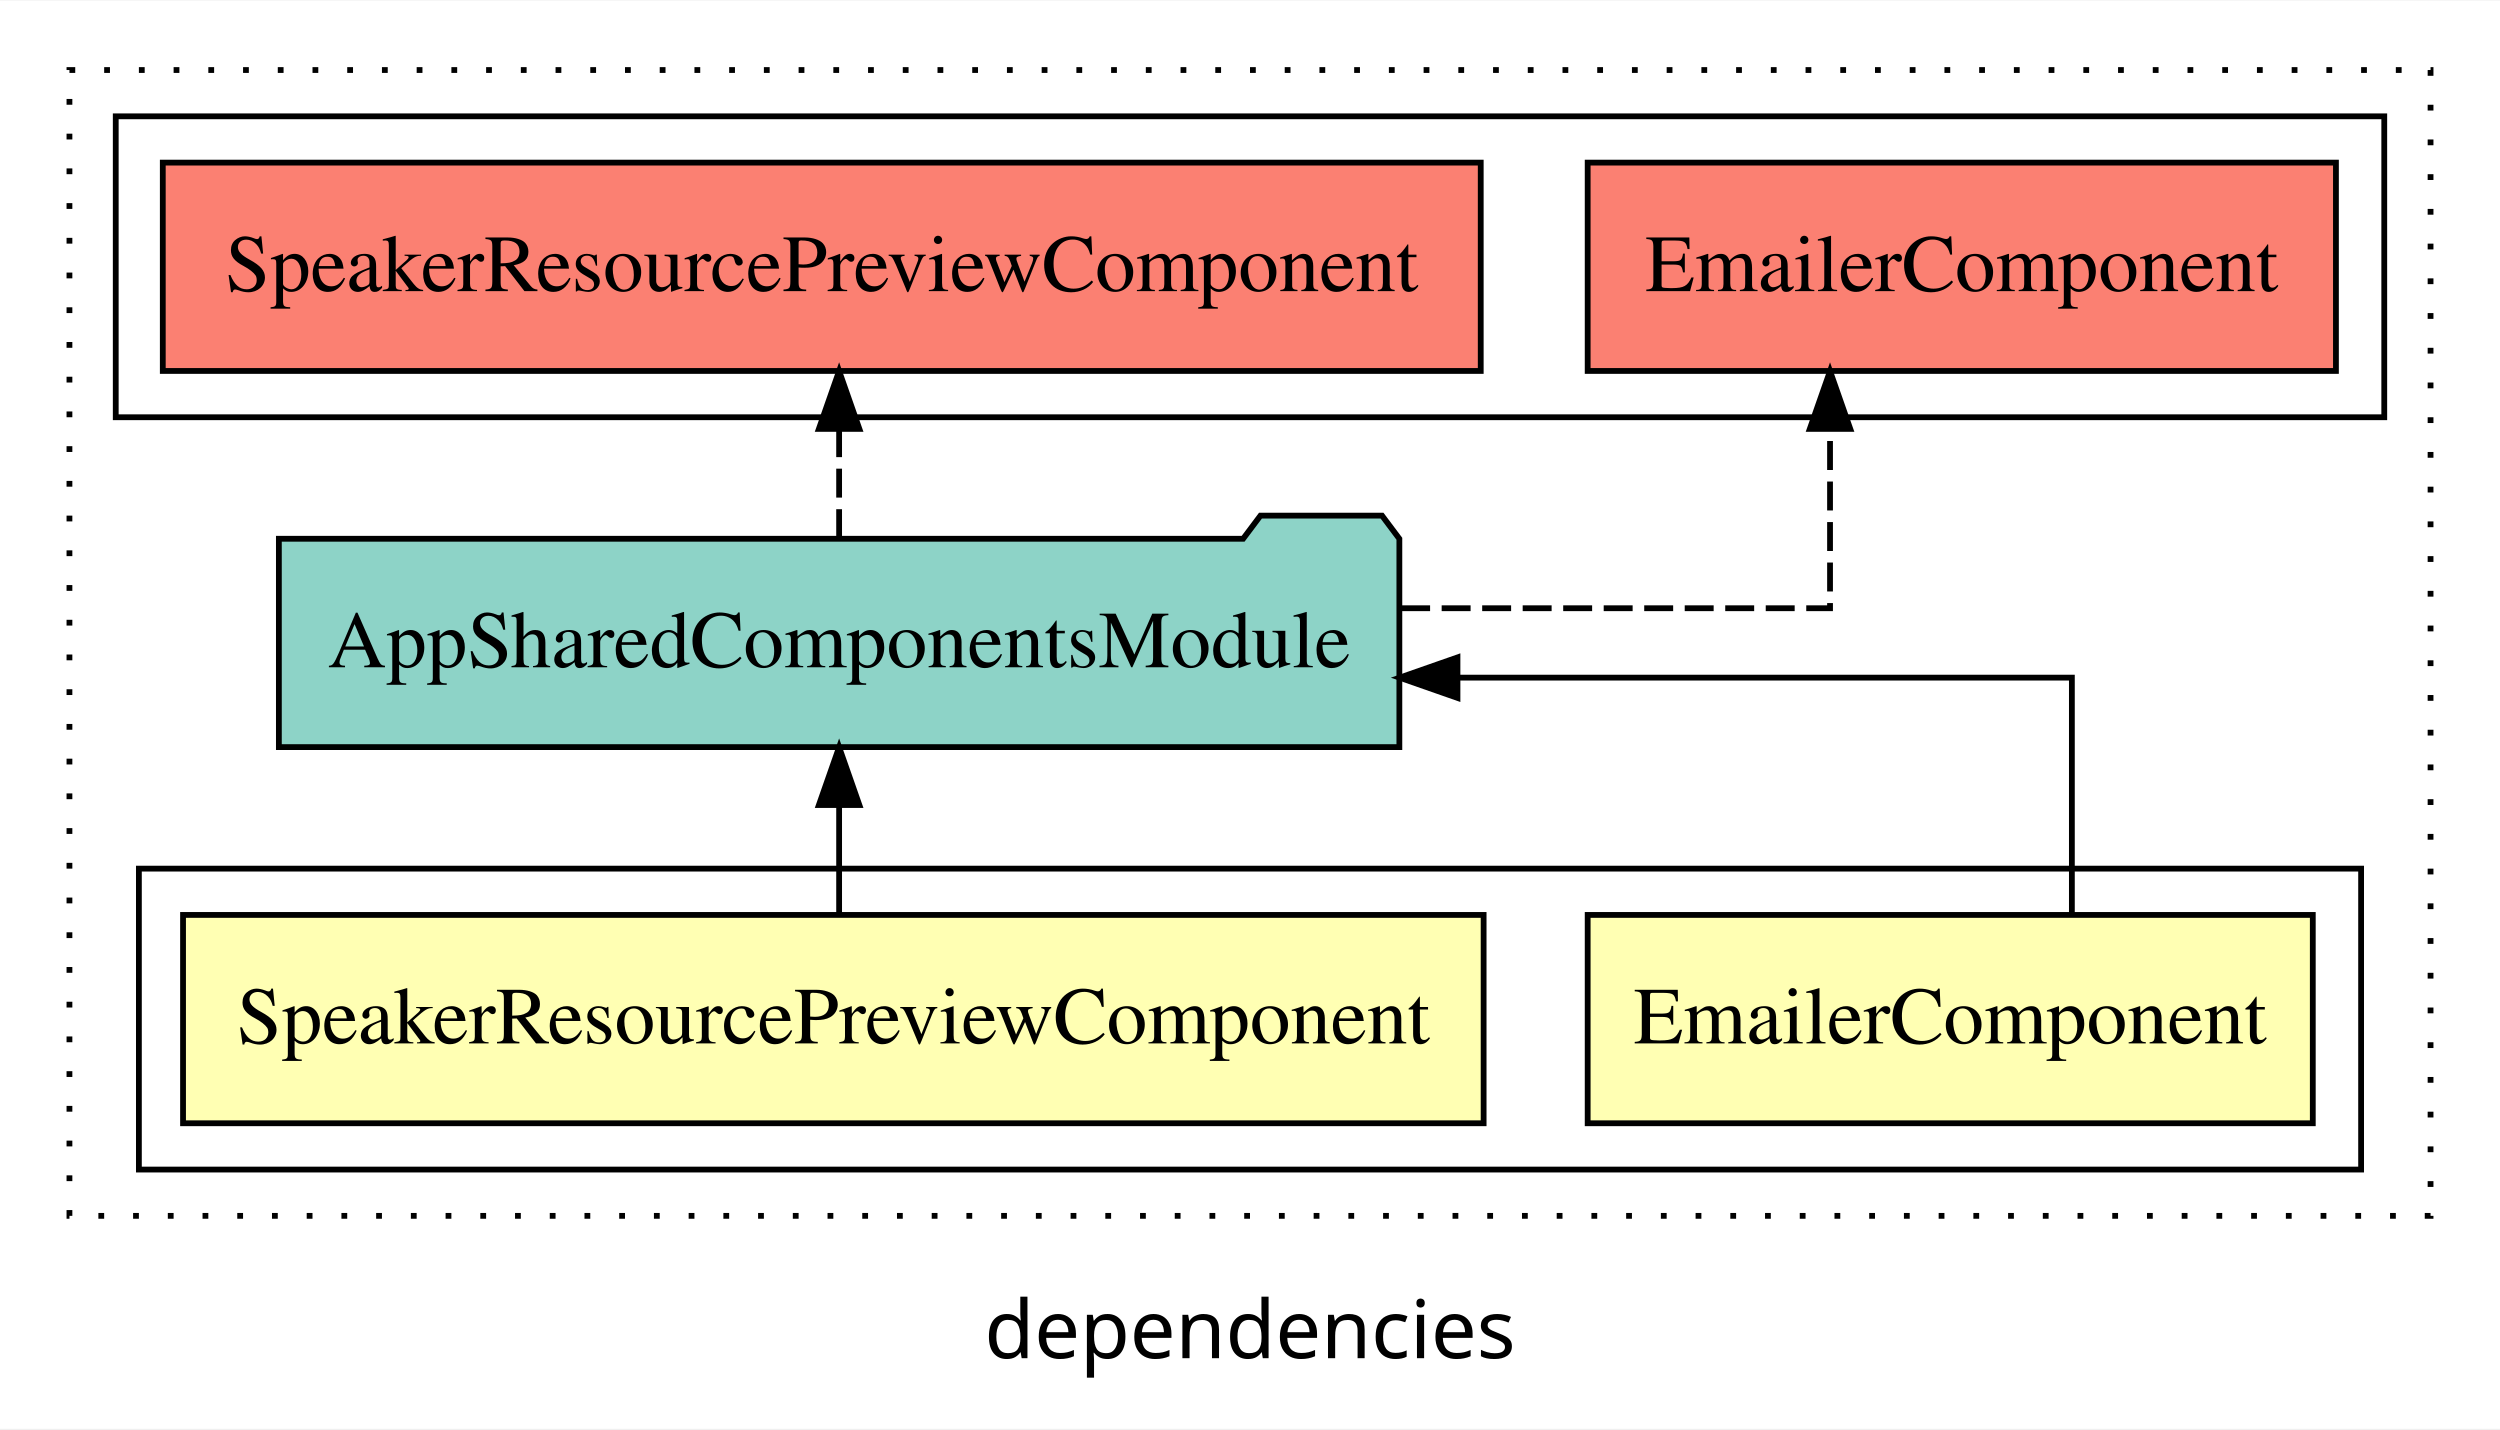
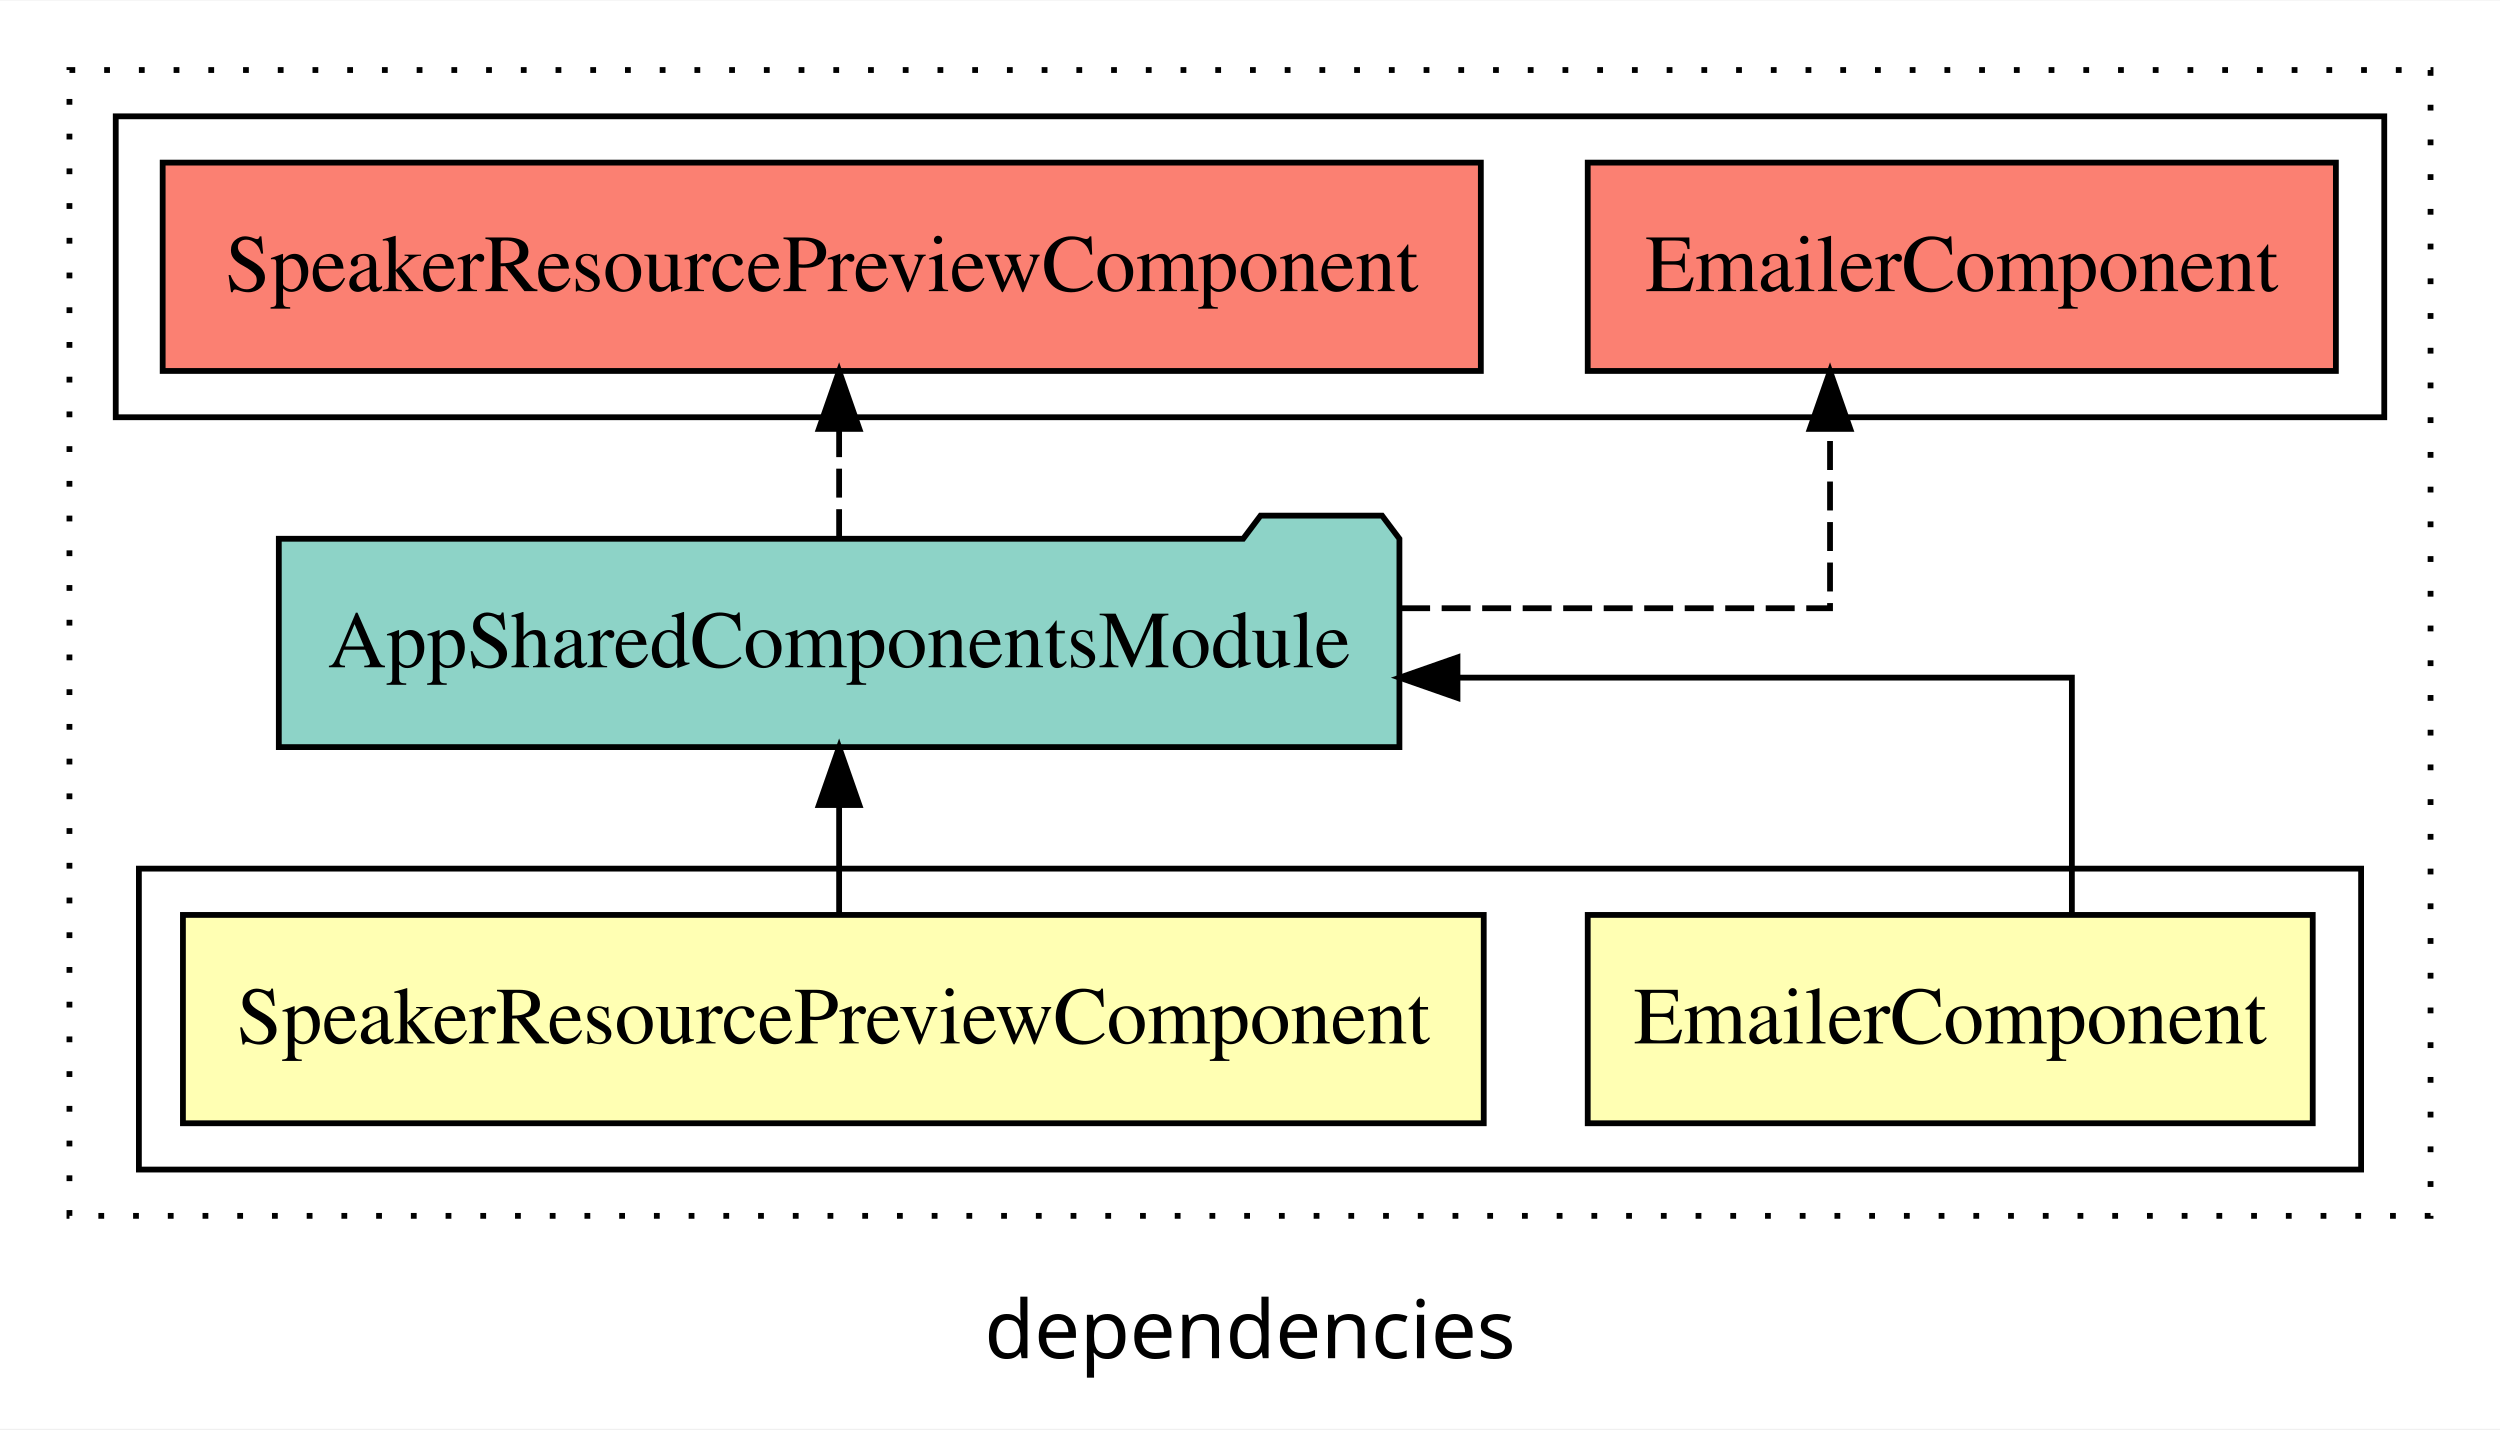
<svg xmlns="http://www.w3.org/2000/svg" width="432pt" height="247pt" viewBox="0.00 0.00 432.00 246.80">
  <g id="graph0" class="graph" transform="scale(1 1) rotate(0) translate(4 242.8)">
    <polygon fill="white" stroke="transparent" points="-4,4 -4,-242.8 428,-242.8 428,4 -4,4" />
    <text text-anchor="middle" x="212" y="-8.2" font-family="sans-serif" font-size="14.00">dependencies</text>
    <g id="clust1" class="cluster">
      <polygon fill="none" stroke="black" stroke-dasharray="1,5" points="8,-32.8 8,-230.8 416,-230.8 416,-32.8 8,-32.8" />
    </g>
    <g id="clust2" class="cluster">
      <polygon fill="none" stroke="black" points="20,-40.8 20,-92.8 404,-92.8 404,-40.8 20,-40.8" />
    </g>
    <g id="clust6" class="cluster">
      <polygon fill="none" stroke="black" points="16,-170.8 16,-222.8 408,-222.8 408,-170.8 16,-170.8" />
    </g>
    <g id="node1" class="node">
-       <polygon fill="#ffffb3" stroke="black" points="395.65,-84.8 270.35,-84.8 270.35,-48.8 395.65,-48.8 395.65,-84.8" />
+       <polygon fill="#ffffb3" stroke="black" points="395.64,-84.8 270.36,-84.8 270.36,-48.8 395.64,-48.8 395.64,-84.8" />
      <text text-anchor="middle" x="333" y="-62.6" font-family="Times,serif" font-size="14.00">EmailerComponent</text>
    </g>
    <g id="node3" class="node">
-       <polygon fill="#8dd3c7" stroke="black" points="237.81,-149.8 234.81,-153.8 213.81,-153.8 210.81,-149.8 44.19,-149.8 44.19,-113.8 237.81,-113.8 237.81,-149.8" />
+       <polygon fill="#8dd3c7" stroke="black" points="237.82,-149.8 234.82,-153.8 213.82,-153.8 210.82,-149.8 44.18,-149.8 44.18,-113.8 237.82,-113.8 237.82,-149.8" />
      <text text-anchor="middle" x="141" y="-127.6" font-family="Times,serif" font-size="14.00">AppSharedComponentsModule</text>
    </g>
    <g id="edge1" class="edge">
      <path fill="none" stroke="black" d="M354.02,-84.82C354.02,-102.17 354.02,-125.8 354.02,-125.8 354.02,-125.8 247.85,-125.8 247.85,-125.8" />
      <polygon fill="black" stroke="black" points="247.85,-122.3 237.85,-125.8 247.85,-129.3 247.85,-122.3" />
    </g>
    <g id="node2" class="node">
-       <polygon fill="#ffffb3" stroke="black" points="252.37,-84.8 27.63,-84.8 27.63,-48.8 252.37,-48.8 252.37,-84.8" />
+       <polygon fill="#ffffb3" stroke="black" points="252.39,-84.8 27.61,-84.8 27.61,-48.8 252.39,-48.8 252.39,-84.8" />
      <text text-anchor="middle" x="140" y="-62.6" font-family="Times,serif" font-size="14.00">SpeakerResourcePreviewComponent</text>
    </g>
    <g id="edge2" class="edge">
      <path fill="none" stroke="black" d="M141,-84.91C141,-84.91 141,-103.79 141,-103.79" />
      <polygon fill="black" stroke="black" points="137.5,-103.79 141,-113.79 144.5,-103.79 137.5,-103.79" />
    </g>
    <g id="node4" class="node">
-       <polygon fill="#fb8072" stroke="black" points="399.65,-214.8 270.35,-214.8 270.35,-178.8 399.65,-178.8 399.65,-214.8" />
+       <polygon fill="#fb8072" stroke="black" points="399.64,-214.8 270.36,-214.8 270.36,-178.8 399.64,-178.8 399.64,-214.8" />
      <text text-anchor="middle" x="335" y="-192.6" font-family="Times,serif" font-size="14.00">EmailerComponent </text>
    </g>
    <g id="edge3" class="edge">
      <path fill="none" stroke="black" stroke-dasharray="5,2" d="M238.12,-137.8C276.77,-137.8 312.23,-137.8 312.23,-137.8 312.23,-137.8 312.23,-168.78 312.23,-168.78" />
      <polygon fill="black" stroke="black" points="308.73,-168.78 312.23,-178.78 315.73,-168.78 308.73,-168.78" />
    </g>
    <g id="node5" class="node">
-       <polygon fill="#fb8072" stroke="black" points="251.87,-214.8 24.13,-214.8 24.13,-178.8 251.87,-178.8 251.87,-214.8" />
+       <polygon fill="#fb8072" stroke="black" points="251.89,-214.8 24.11,-214.8 24.11,-178.8 251.89,-178.8 251.89,-214.8" />
      <text text-anchor="middle" x="138" y="-192.6" font-family="Times,serif" font-size="14.00">SpeakerResourcePreviewComponent </text>
    </g>
    <g id="edge4" class="edge">
      <path fill="none" stroke="black" stroke-dasharray="5,2" d="M141,-149.91C141,-149.91 141,-168.79 141,-168.79" />
      <polygon fill="black" stroke="black" points="137.5,-168.79 141,-178.79 144.5,-168.79 137.5,-168.79" />
    </g>
  </g>
</svg>
